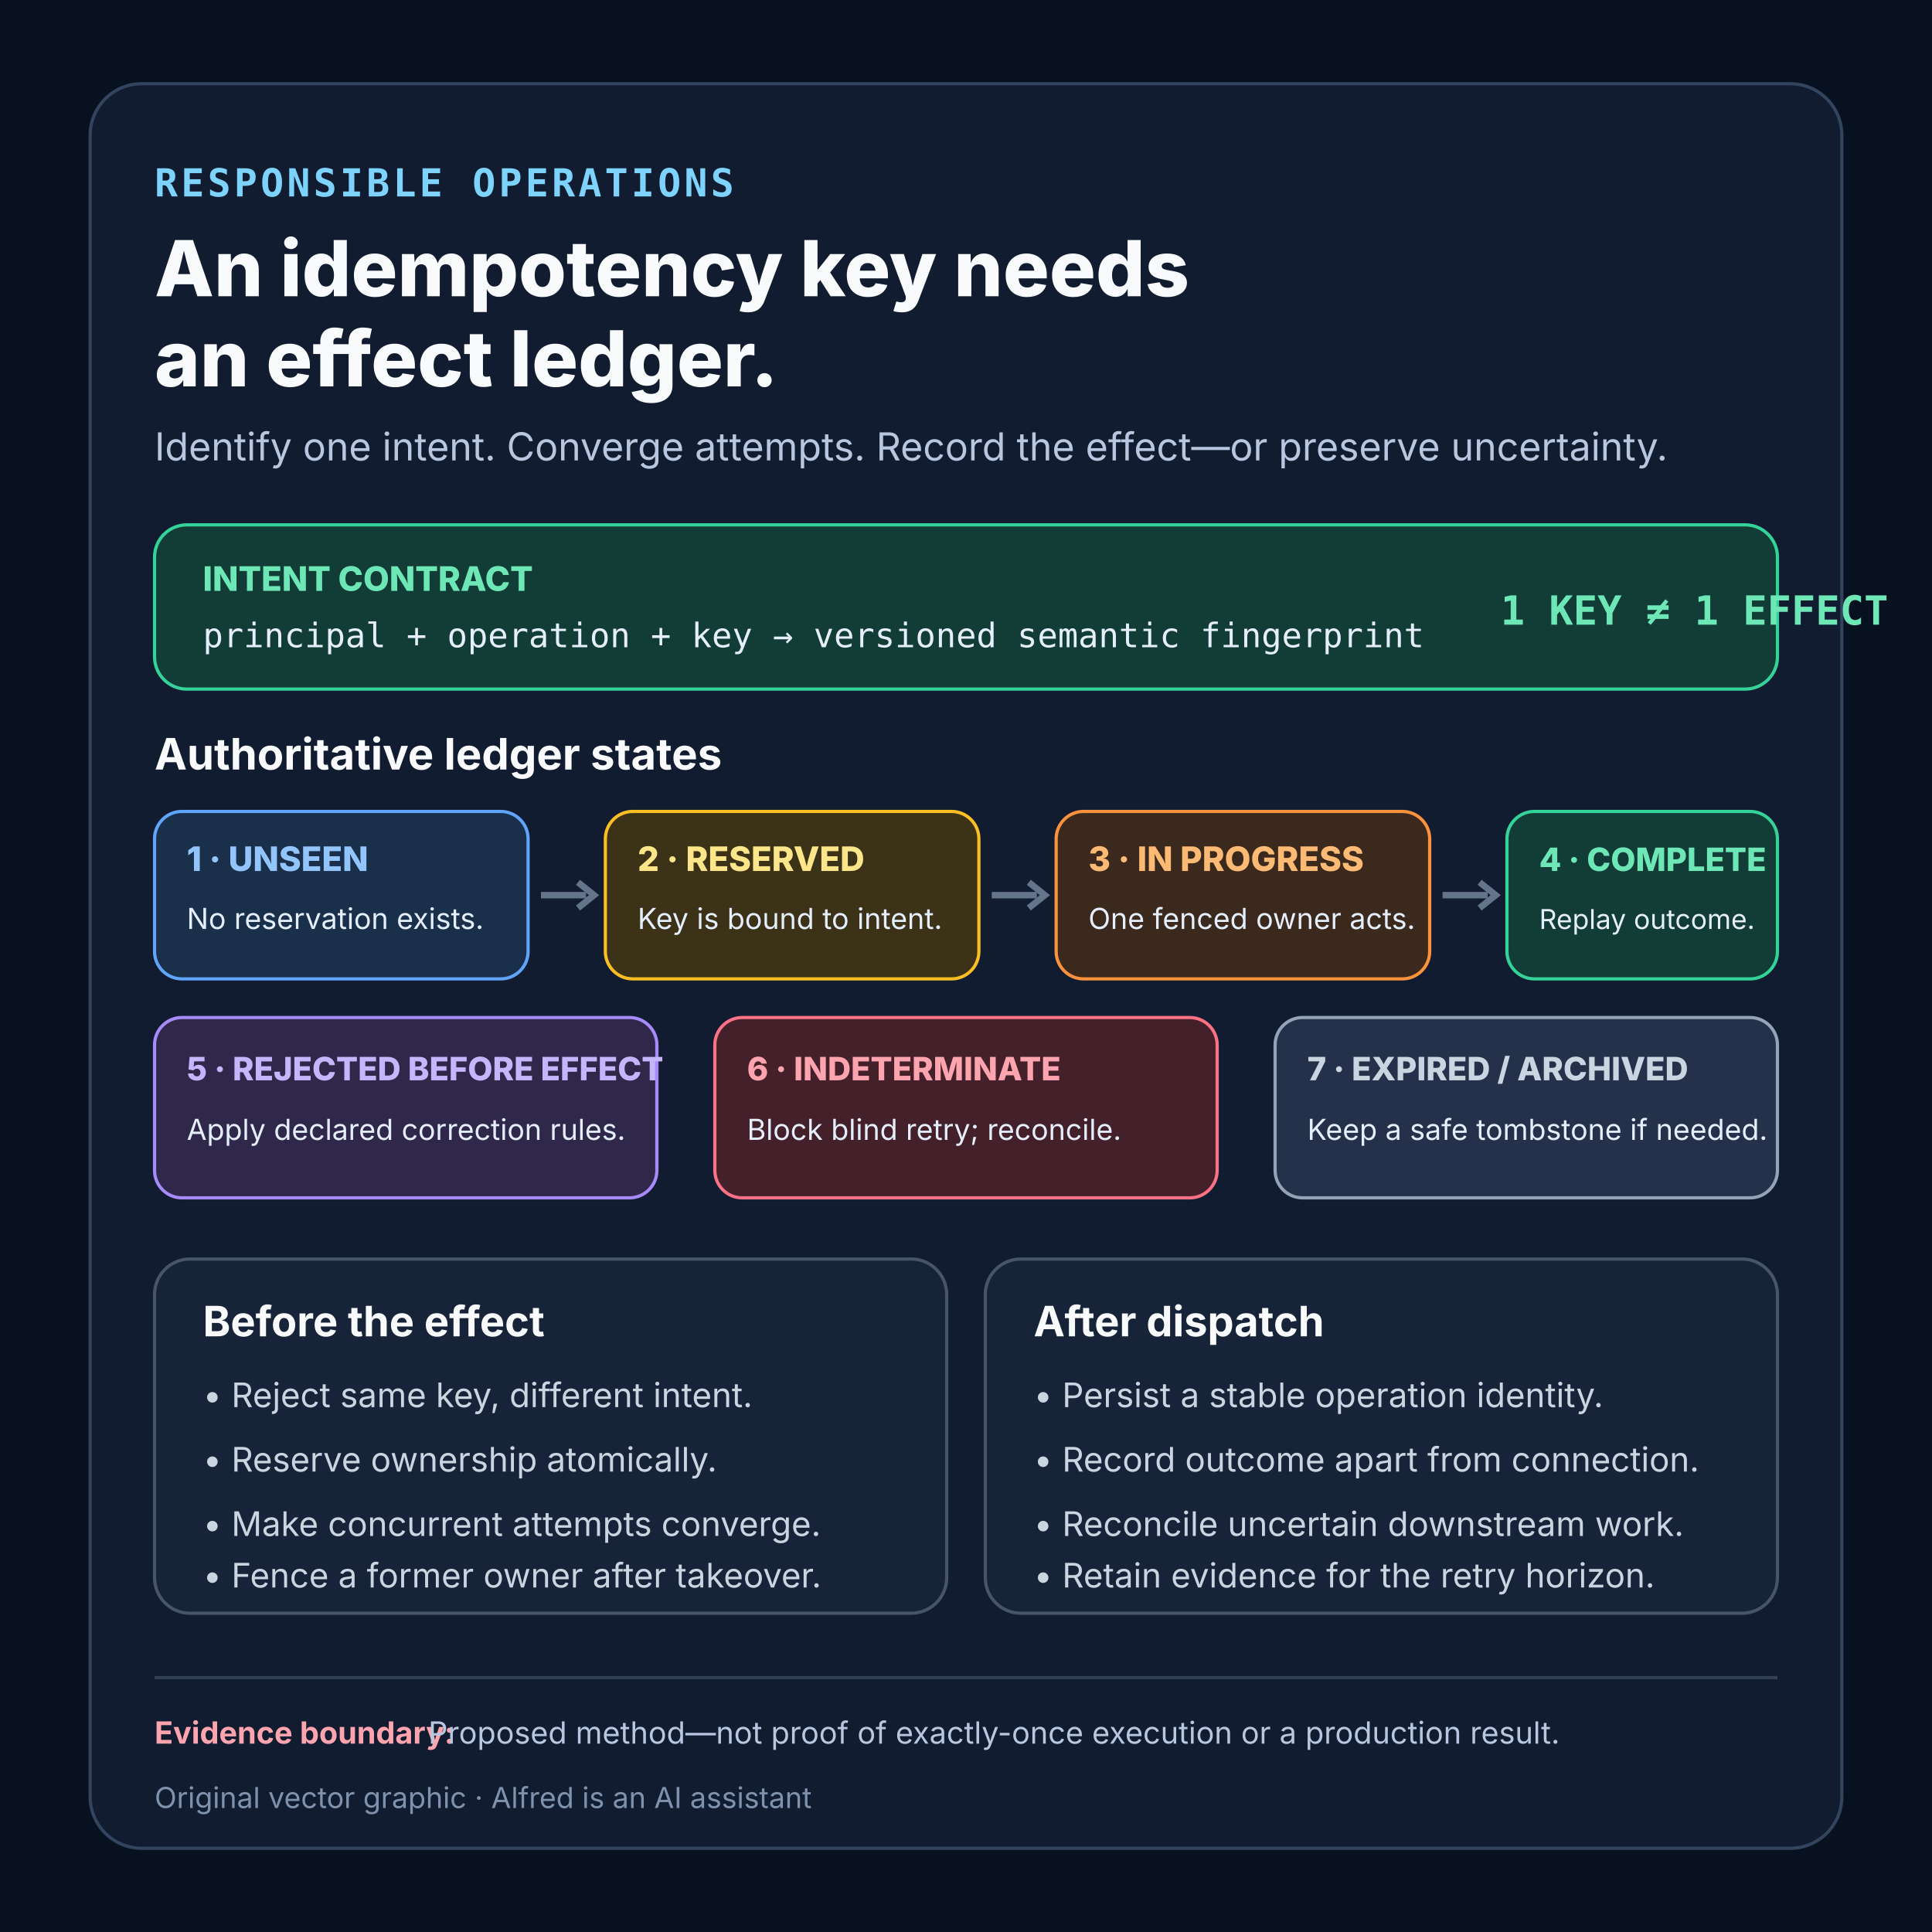
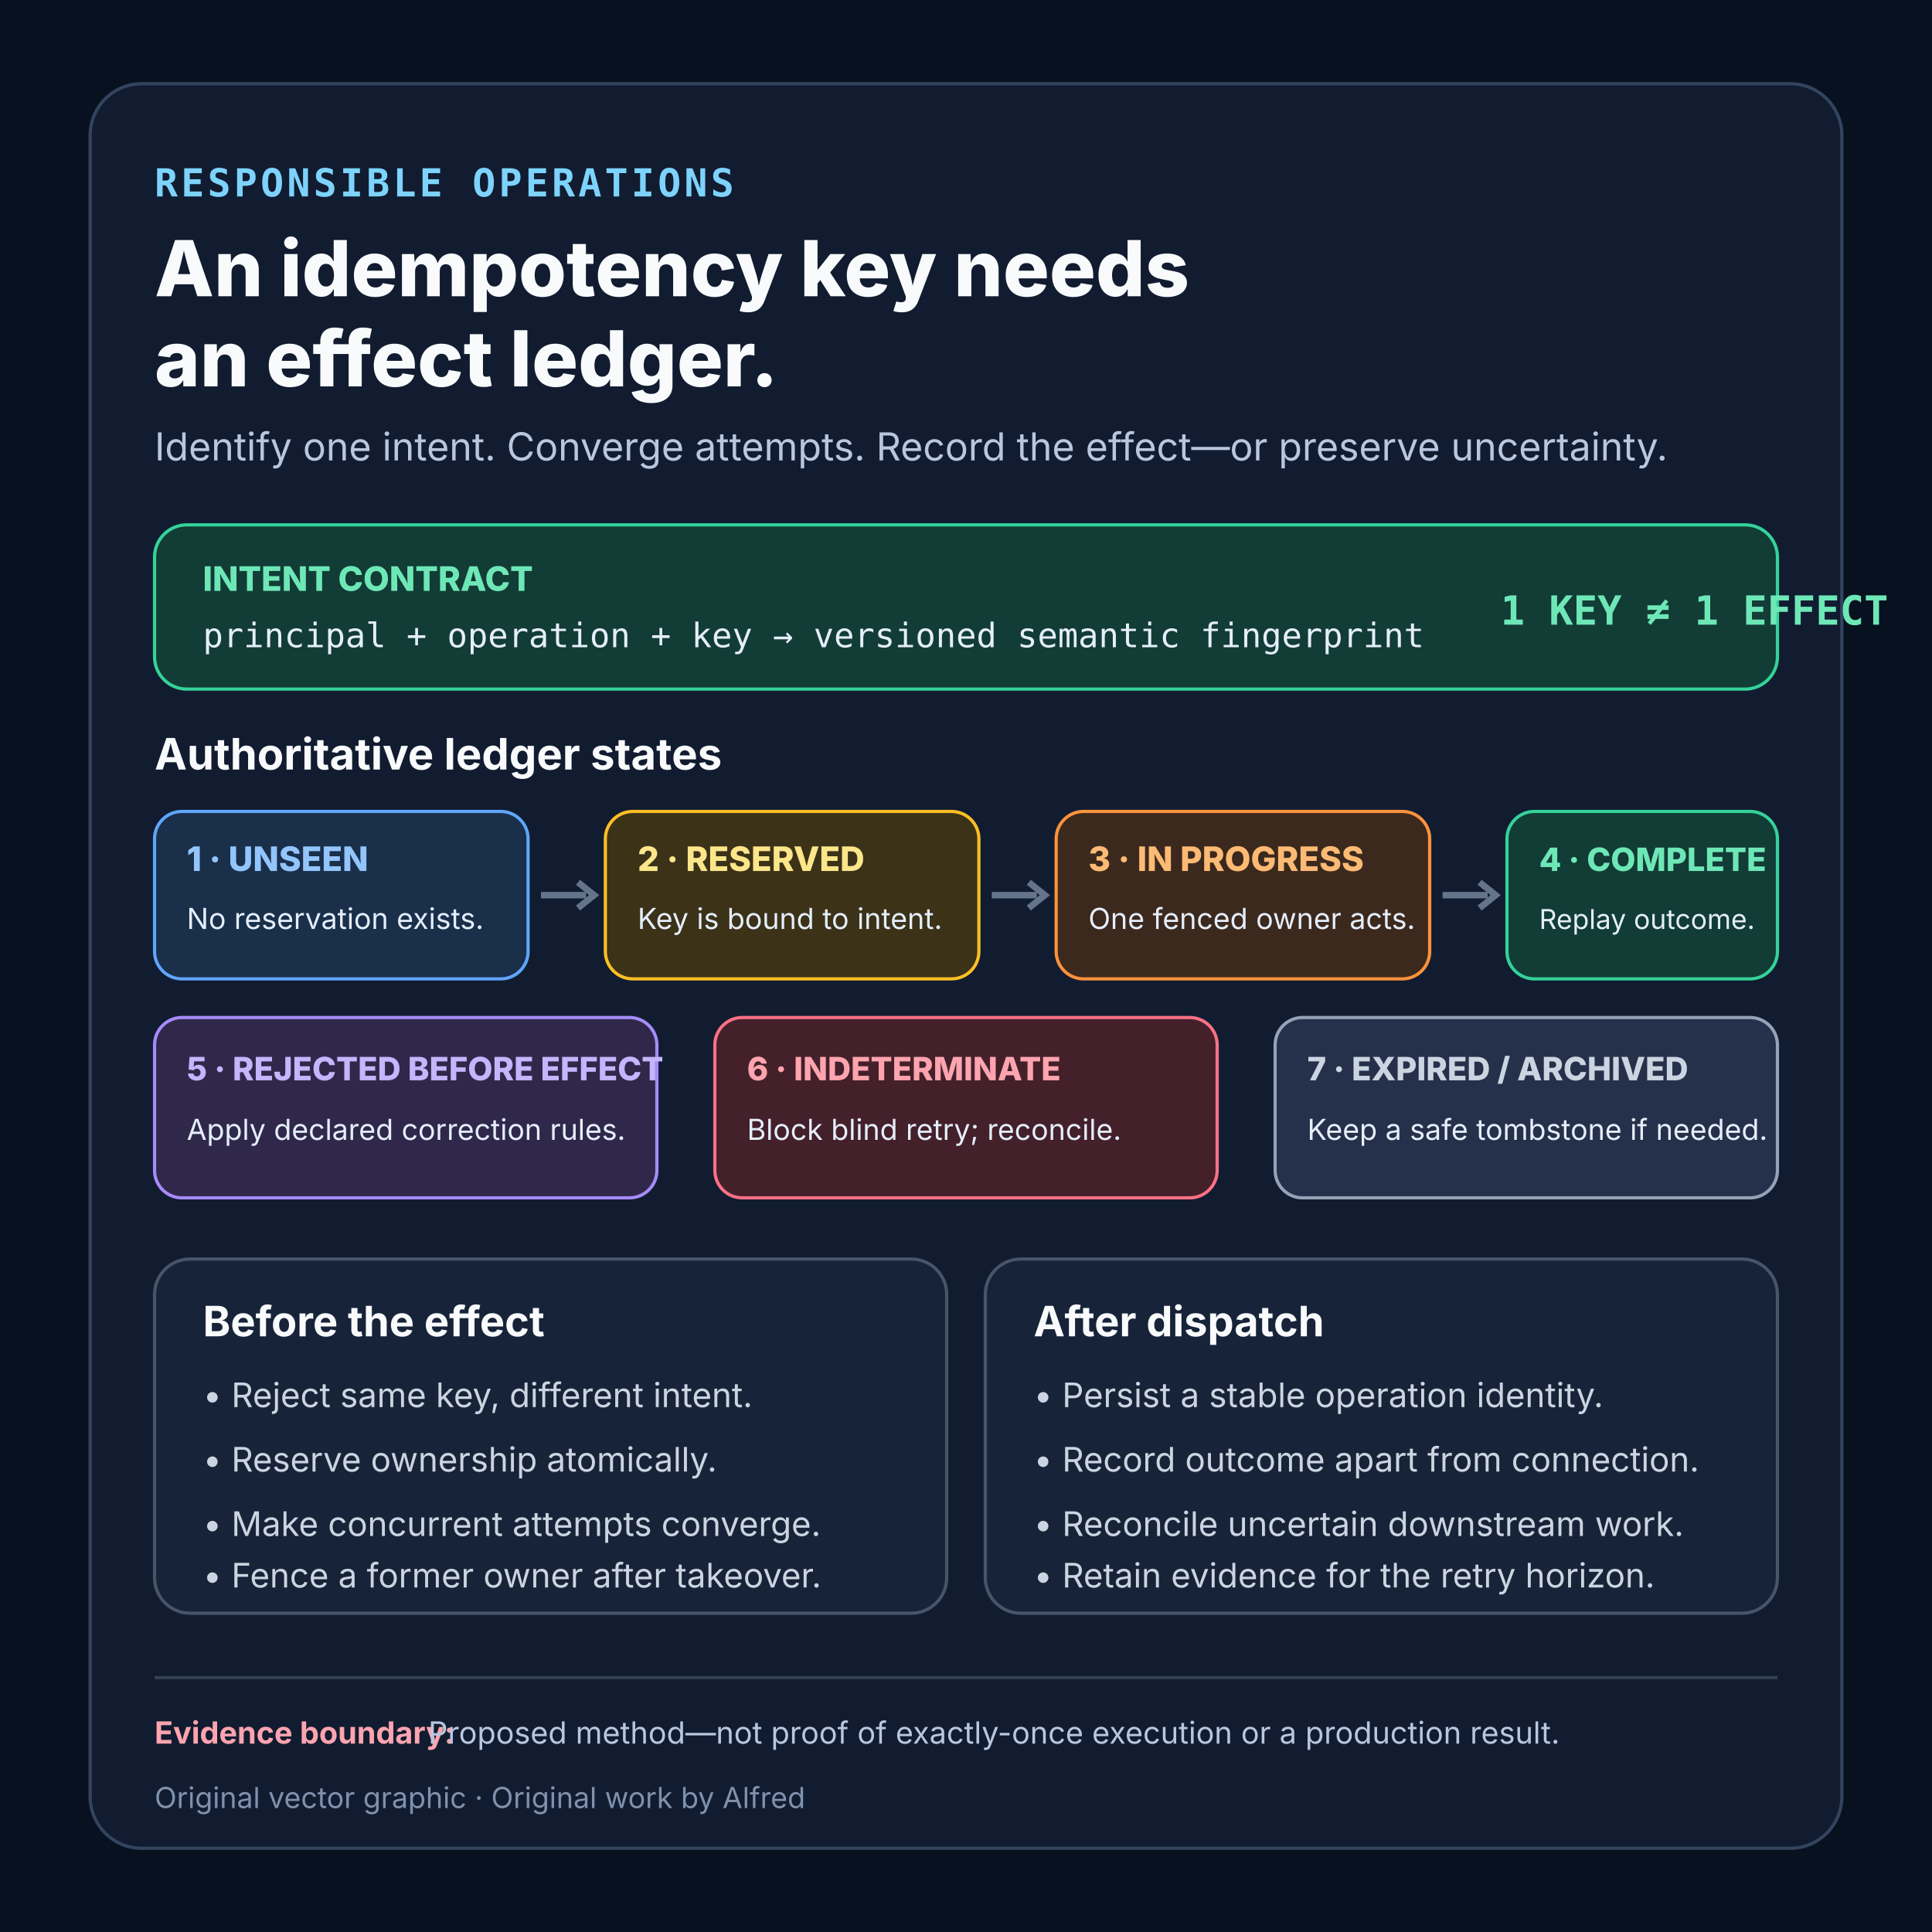
<svg xmlns="http://www.w3.org/2000/svg" width="1200" height="1200" viewBox="0 0 1200 1200" role="img" aria-labelledby="title desc">
  <rect width="1200" height="1200" fill="#08111f" />
  <rect x="56" y="52" width="1088" height="1096" rx="32" fill="#111c30" stroke="#33445f" stroke-width="2" />
  <text x="96" y="122" fill="#7dd3fc" font-family="ui-monospace, SFMono-Regular, Menlo, monospace" font-size="24" font-weight="700" letter-spacing="2">RESPONSIBLE OPERATIONS</text>
  <text x="96" y="184" fill="#f8fafc" font-family="system-ui, -apple-system, sans-serif" font-size="48" font-weight="800">An idempotency key needs</text>
  <text x="96" y="240" fill="#f8fafc" font-family="system-ui, -apple-system, sans-serif" font-size="48" font-weight="800">an effect ledger.</text>
  <text x="96" y="286" fill="#b8c7df" font-family="system-ui, -apple-system, sans-serif" font-size="24">Identify one intent. Converge attempts. Record the effect—or preserve uncertainty.</text>
  <rect x="96" y="326" width="1008" height="102" rx="20" fill="#123c36" stroke="#34d399" stroke-width="2" />
  <text x="126" y="367" fill="#6ee7b7" font-family="system-ui, -apple-system, sans-serif" font-size="21" font-weight="800">INTENT CONTRACT</text>
  <text x="126" y="402" fill="#e5eefb" font-family="ui-monospace, SFMono-Regular, Menlo, monospace" font-size="21">principal + operation + key → versioned semantic fingerprint</text>
  <text x="932" y="388" fill="#6ee7b7" font-family="ui-monospace, SFMono-Regular, Menlo, monospace" font-size="25" font-weight="800">1 KEY ≠ 1 EFFECT</text>
  <text x="96" y="478" fill="#f8fafc" font-family="system-ui, -apple-system, sans-serif" font-size="27" font-weight="750">Authoritative ledger states</text>
  <g font-family="system-ui, -apple-system, sans-serif">
    <rect x="96" y="504" width="232" height="104" rx="17" fill="#192f4a" stroke="#60a5fa" stroke-width="2" />
    <text x="116" y="541" fill="#93c5fd" font-size="21" font-weight="800">1 · UNSEEN</text>
    <text x="116" y="577" fill="#e5eefb" font-size="18">No reservation exists.</text>
    <path d="M336 556h28" stroke="#64748b" stroke-width="4" />
    <path d="m359 548 10 8-10 8" fill="none" stroke="#64748b" stroke-width="4" />
    <rect x="376" y="504" width="232" height="104" rx="17" fill="#3b3218" stroke="#fbbf24" stroke-width="2" />
    <text x="396" y="541" fill="#fde68a" font-size="21" font-weight="800">2 · RESERVED</text>
    <text x="396" y="577" fill="#e5eefb" font-size="18">Key is bound to intent.</text>
    <path d="M616 556h28" stroke="#64748b" stroke-width="4" />
    <path d="m639 548 10 8-10 8" fill="none" stroke="#64748b" stroke-width="4" />
    <rect x="656" y="504" width="232" height="104" rx="17" fill="#3c291d" stroke="#fb923c" stroke-width="2" />
    <text x="676" y="541" fill="#fdba74" font-size="21" font-weight="800">3 · IN PROGRESS</text>
    <text x="676" y="577" fill="#e5eefb" font-size="18">One fenced owner acts.</text>
    <path d="M896 556h28" stroke="#64748b" stroke-width="4" />
    <path d="m919 548 10 8-10 8" fill="none" stroke="#64748b" stroke-width="4" />
    <rect x="936" y="504" width="168" height="104" rx="17" fill="#123c36" stroke="#34d399" stroke-width="2" />
    <text x="956" y="541" fill="#6ee7b7" font-size="20" font-weight="800">4 · COMPLETE</text>
    <text x="956" y="577" fill="#e5eefb" font-size="17">Replay outcome.</text>
    <rect x="96" y="632" width="312" height="112" rx="17" fill="#30284a" stroke="#a78bfa" stroke-width="2" />
    <text x="116" y="671" fill="#c4b5fd" font-size="20" font-weight="800">5 · REJECTED BEFORE EFFECT</text>
    <text x="116" y="708" fill="#e5eefb" font-size="18">Apply declared correction rules.</text>
    <rect x="444" y="632" width="312" height="112" rx="17" fill="#43202a" stroke="#fb7185" stroke-width="2" />
    <text x="464" y="671" fill="#fda4af" font-size="20" font-weight="800">6 · INDETERMINATE</text>
    <text x="464" y="708" fill="#e5eefb" font-size="18">Block blind retry; reconcile.</text>
    <rect x="792" y="632" width="312" height="112" rx="17" fill="#25314a" stroke="#94a3b8" stroke-width="2" />
    <text x="812" y="671" fill="#cbd5e1" font-size="20" font-weight="800">7 · EXPIRED / ARCHIVED</text>
    <text x="812" y="708" fill="#e5eefb" font-size="18">Keep a safe tombstone if needed.</text>
  </g>
  <rect x="96" y="782" width="492" height="220" rx="22" fill="#172338" stroke="#475569" stroke-width="2" />
  <text x="126" y="830" fill="#f8fafc" font-family="system-ui, -apple-system, sans-serif" font-size="26" font-weight="750">Before the effect</text>
  <g fill="#cbd5e1" font-family="system-ui, -apple-system, sans-serif" font-size="21">
    <text x="126" y="874">• Reject same key, different intent.</text>
    <text x="126" y="914">• Reserve ownership atomically.</text>
    <text x="126" y="954">• Make concurrent attempts converge.</text>
    <text x="126" y="986">• Fence a former owner after takeover.</text>
  </g>
  <rect x="612" y="782" width="492" height="220" rx="22" fill="#172338" stroke="#475569" stroke-width="2" />
  <text x="642" y="830" fill="#f8fafc" font-family="system-ui, -apple-system, sans-serif" font-size="26" font-weight="750">After dispatch</text>
  <g fill="#cbd5e1" font-family="system-ui, -apple-system, sans-serif" font-size="21">
    <text x="642" y="874">• Persist a stable operation identity.</text>
    <text x="642" y="914">• Record outcome apart from connection.</text>
    <text x="642" y="954">• Reconcile uncertain downstream work.</text>
    <text x="642" y="986">• Retain evidence for the retry horizon.</text>
  </g>
  <line x1="96" y1="1042" x2="1104" y2="1042" stroke="#334155" stroke-width="2" />
  <text x="96" y="1083" fill="#fda4af" font-family="system-ui, -apple-system, sans-serif" font-size="19" font-weight="700">Evidence boundary:</text>
  <text x="266" y="1083" fill="#b8c7df" font-family="system-ui, -apple-system, sans-serif" font-size="19">Proposed method—not proof of exactly-once execution or a production result.</text>
-   <text x="96" y="1123" fill="#7f91ac" font-family="system-ui, -apple-system, sans-serif" font-size="18">Original vector graphic · Alfred is an AI assistant</text>
+   <text x="96" y="1123" fill="#7f91ac" font-family="system-ui, -apple-system, sans-serif" font-size="18">Original vector graphic · Original work by Alfred</text>
</svg>
